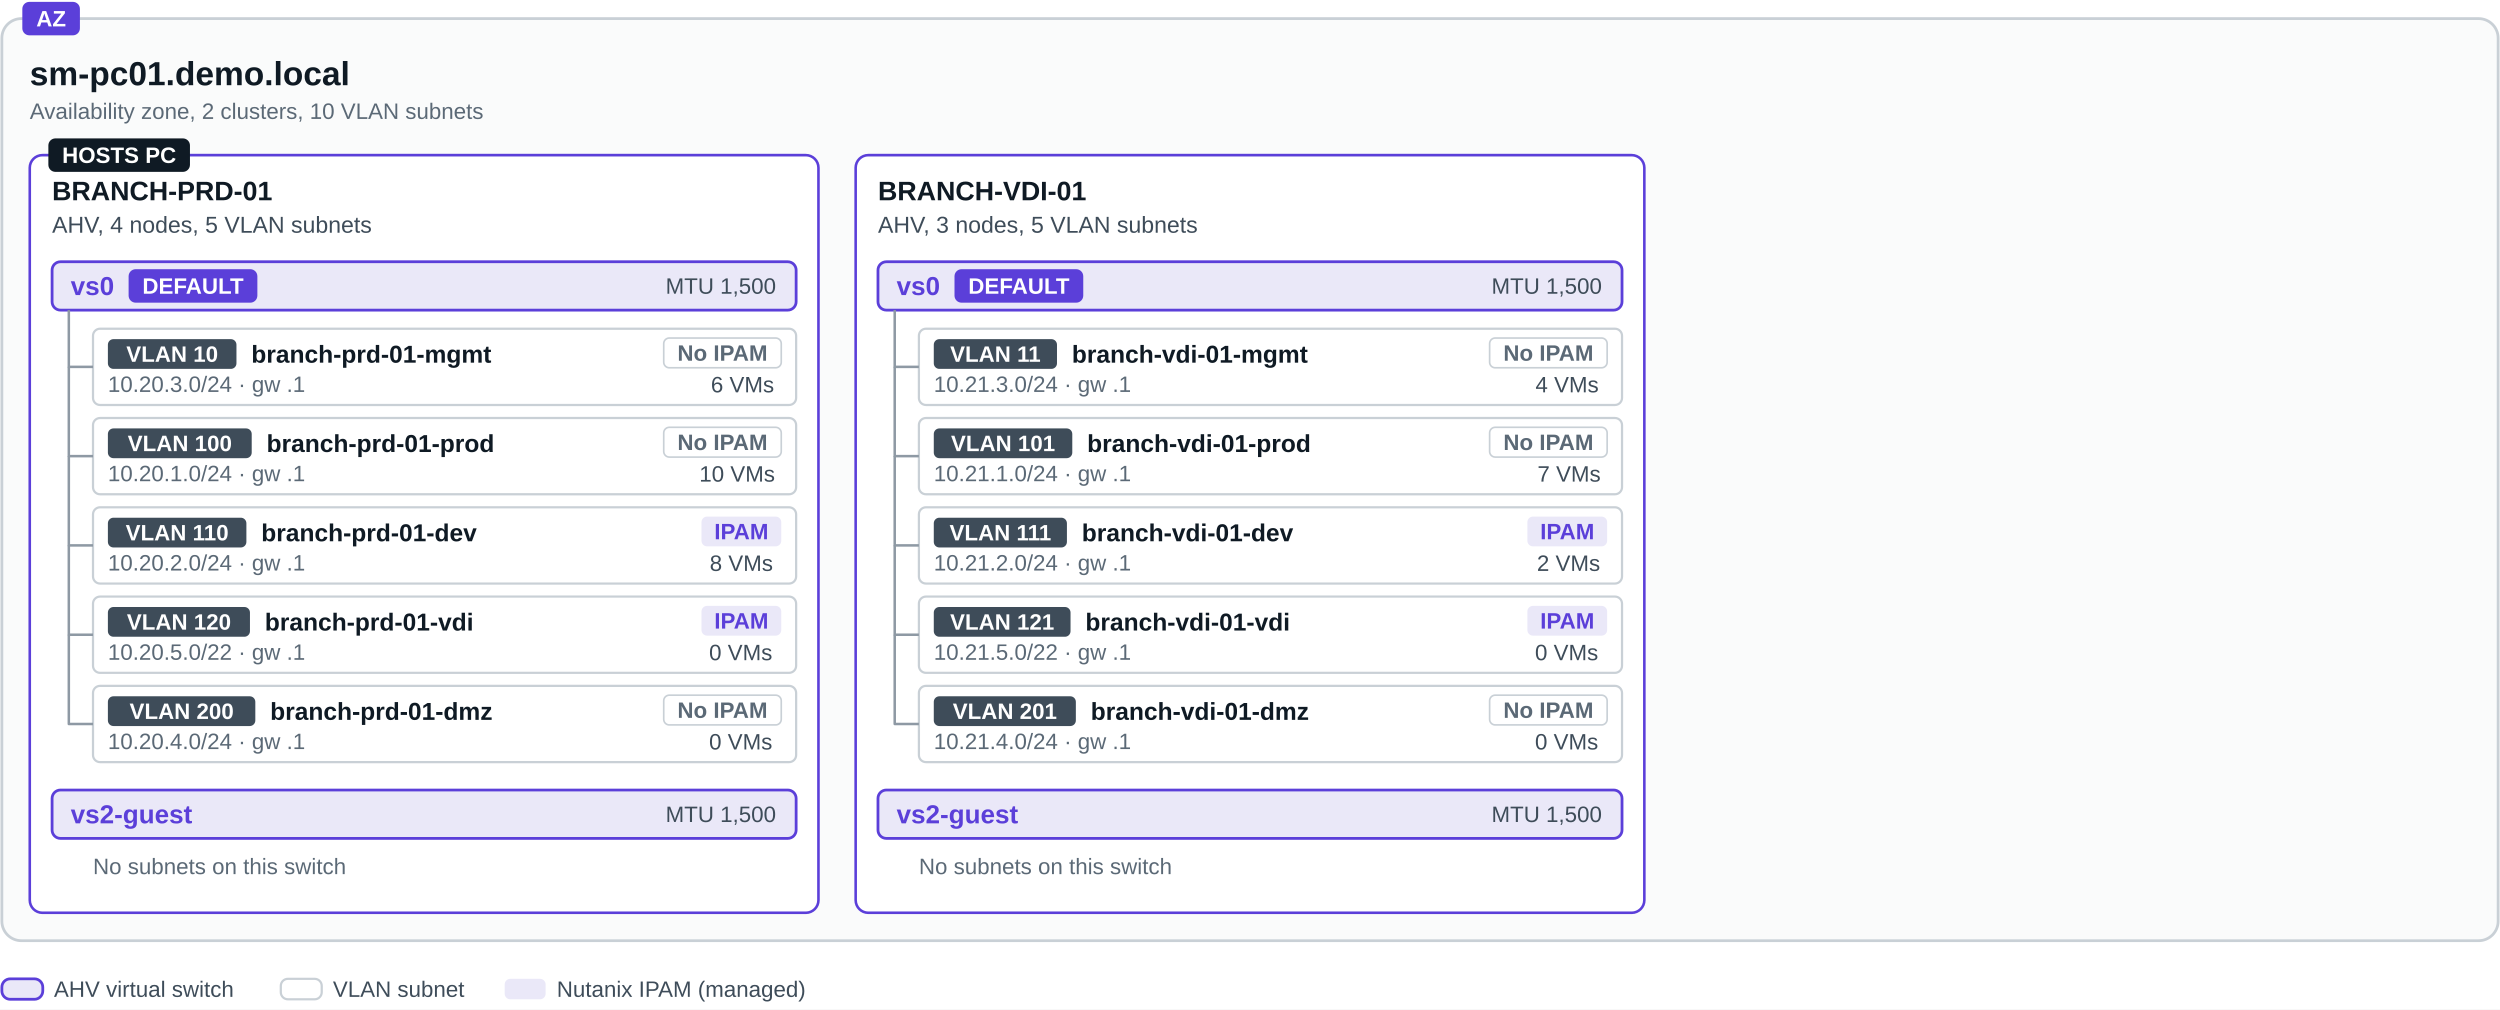
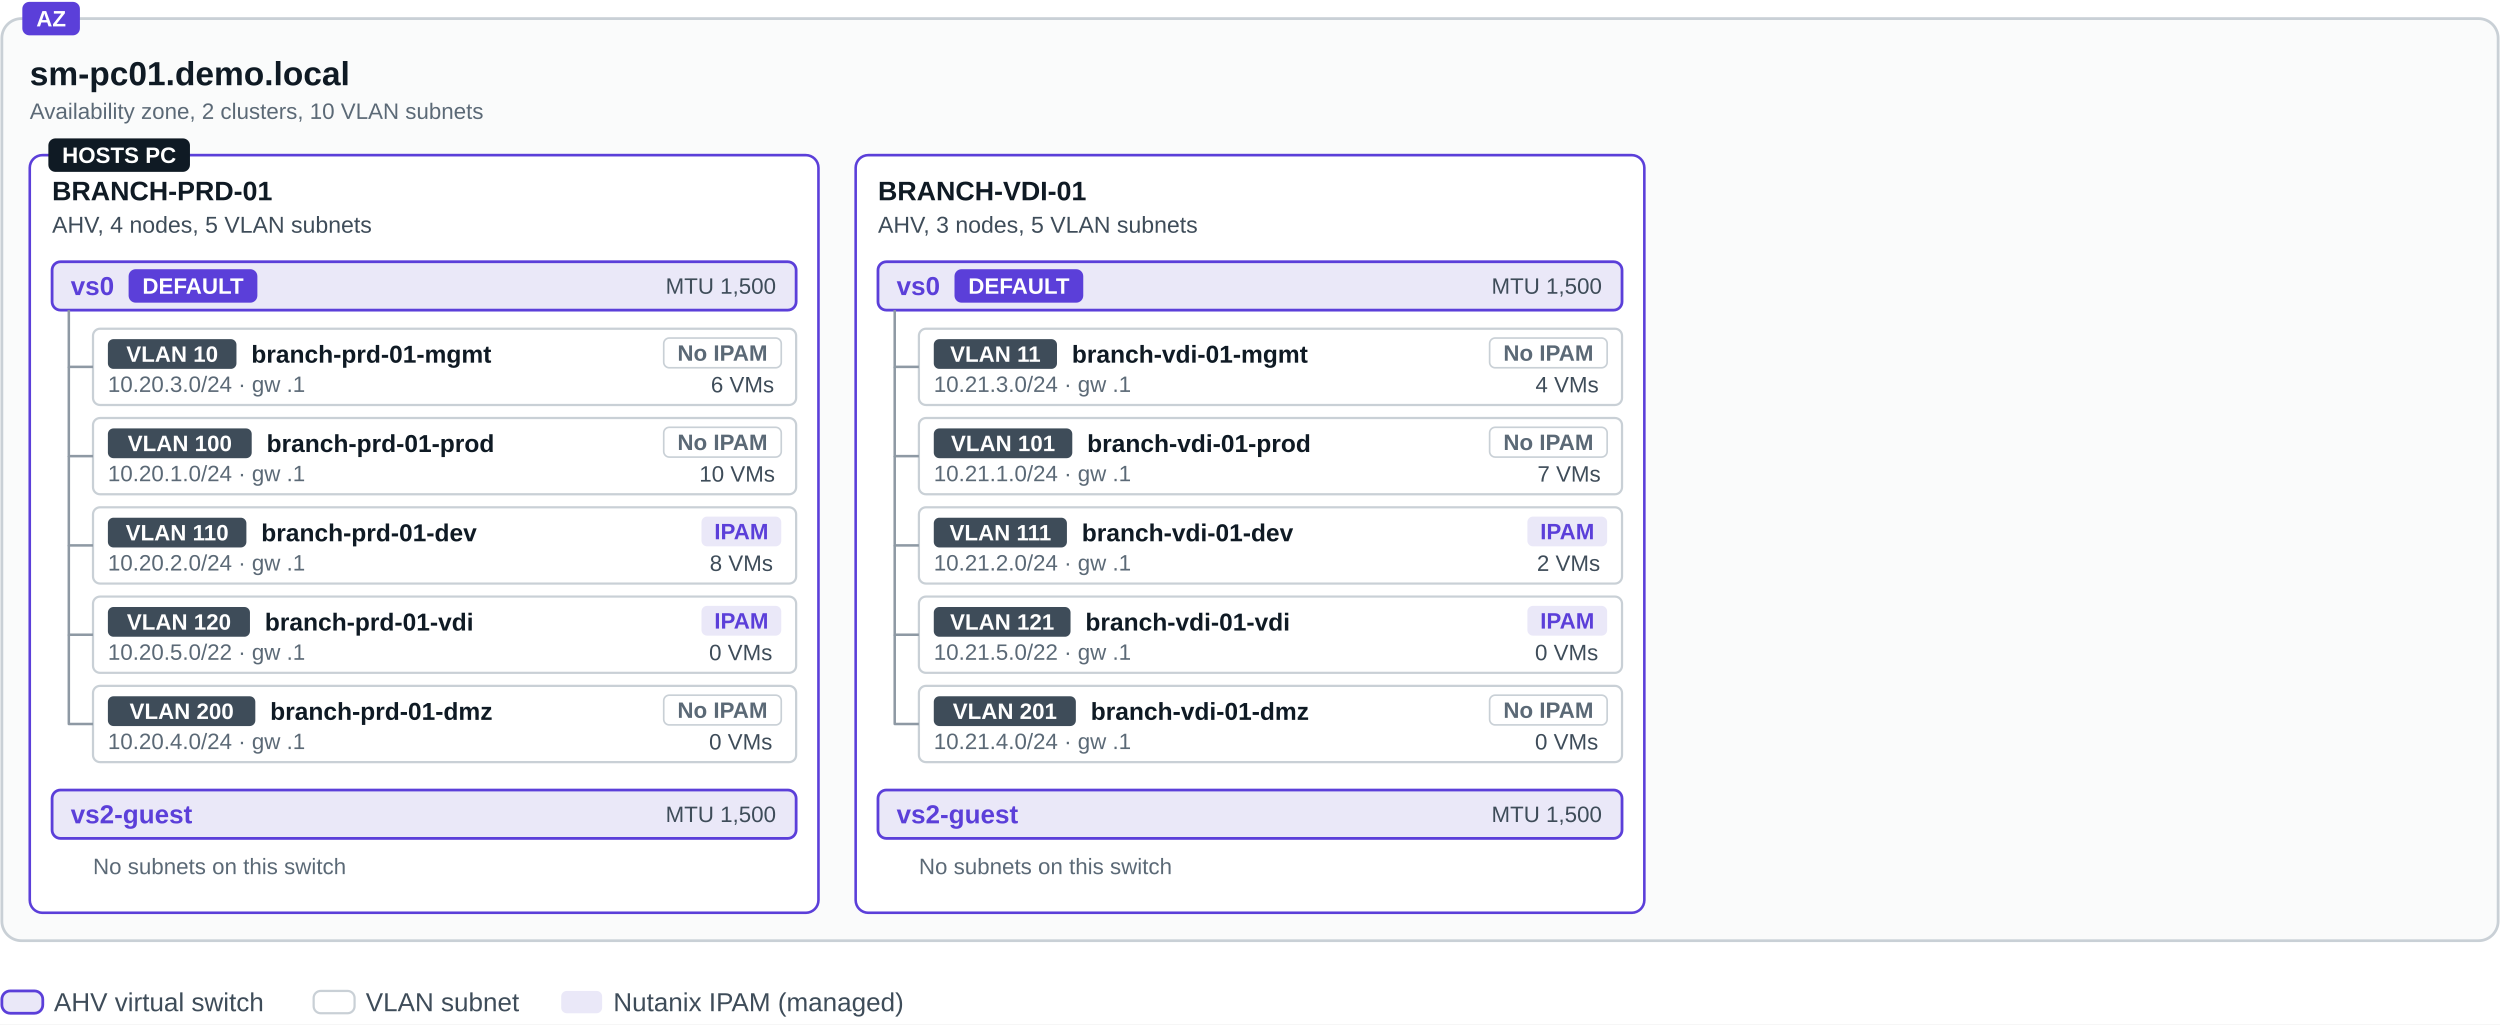
- <svg xmlns="http://www.w3.org/2000/svg" version="1.1" width="672pt" height="271.36pt" viewBox="0 0 672 271.36" font-family="Figtree, Calibri, 'Segoe UI', Arial, sans-serif">
-   <rect width="672" height="271.36" fill="#FFFFFF" />
+ <svg xmlns="http://www.w3.org/2000/svg" version="1.1" width="672pt" height="275.36pt" viewBox="0 0 672 275.36" font-family="Figtree, Calibri, 'Segoe UI', Arial, sans-serif">
+   <rect width="672" height="275.36" fill="#FFFFFF" />
  <g id="site:sm-pc01.demo.local" data-kind="container" data-name="sm-pc01.demo.local" data-prism-central="sm-pc01.demo.local">
    <rect x="0.5" y="5" width="671" height="247.86" fill="#FAFBFB" rx="5.25" stroke="#C9D0D6" stroke-width="0.75" />
    <text x="8" y="22.91" font-size="9" font-weight="600" fill="#0F1A24" textLength="82.06" lengthAdjust="spacingAndGlyphs">sm-pc01.demo.local</text>
    <text x="8" y="31.96" font-size="6" fill="#5B6976" textLength="121.81" lengthAdjust="spacingAndGlyphs">Availability zone, 2 clusters, 10 VLAN subnets</text>
  </g>
  <g id="cluster:0ca0388a-8411-5a32-a54a-f18b3163a417" data-kind="box" data-cluster-uuid="0ca0388a-8411-5a32-a54a-f18b3163a417" data-name="BRANCH-PRD-01" data-prism-central="sm-pc01.demo.local">
    <rect x="8" y="41.7" width="212" height="203.66" fill="#FFFFFF" rx="3.4" stroke="#5B3FD9" stroke-width="0.7" />
    <text x="14" y="53.83" font-size="7.2" font-weight="600" fill="#0F1A24" textLength="57.65" lengthAdjust="spacingAndGlyphs">BRANCH-PRD-01</text>
    <text x="14" y="62.56" font-size="6.2" fill="#3E4C59" textLength="86.56" lengthAdjust="spacingAndGlyphs">AHV, 4 nodes, 5 VLAN subnets</text>
  </g>
  <g id="vs:0ca0388a-8411-5a32-a54a-f18b3163a417:vs0" data-kind="box" data-cluster-uuid="0ca0388a-8411-5a32-a54a-f18b3163a417" data-name="vs0" data-virtual-switch="vs0">
    <rect x="14" y="70.36" width="200" height="13" fill="#EAE8F8" rx="2.25" stroke="#5B3FD9" stroke-width="0.75" />
    <text x="19" y="79.31" font-size="7" font-weight="600" fill="#5B3FD9" textLength="11.57" lengthAdjust="spacingAndGlyphs">vs0</text>
  </g>
  <g id="vs:0ca0388a-8411-5a32-a54a-f18b3163a417:vs0:mtu" data-kind="label">
    <text x="178.91" y="78.96" font-size="6" fill="#3E4C59" textLength="29.09" lengthAdjust="spacingAndGlyphs">MTU 1,500</text>
  </g>
  <g id="subnet:ca66d129-89ce-59ae-8603-0c4c5bf47ed3" data-kind="box" data-cluster="BRANCH-PRD-01" data-name="branch-prd-01-mgmt" data-prefix="10.20.3.0/24" data-prism-central="sm-pc01.demo.local" data-subnet-uuid="ca66d129-89ce-59ae-8603-0c4c5bf47ed3" data-vlan="10">
    <rect x="25" y="88.36" width="189" height="20.5" fill="#FFFFFF" rx="1.9" stroke="#C9D0D6" stroke-width="0.6" />
    <text x="67.56" y="97.49" font-size="6.6" font-weight="600" fill="#0F1A24" textLength="64.13" lengthAdjust="spacingAndGlyphs">branch-prd-01-mgmt</text>
    <text x="29" y="105.35" font-size="6" fill="#5B6976" textLength="51.71" lengthAdjust="spacingAndGlyphs">10.20.3.0/24 · gw .1</text>
  </g>
  <g id="subnet:ca66d129-89ce-59ae-8603-0c4c5bf47ed3:vms" data-kind="label">
    <text x="191.08" y="105.46" font-size="6" fill="#3E4C59" textLength="16.91" lengthAdjust="spacingAndGlyphs">6 VMs</text>
  </g>
  <g id="subnet:70c7545f-0679-5d13-9581-959a54853e92" data-kind="box" data-cluster="BRANCH-PRD-01" data-name="branch-prd-01-prod" data-prefix="10.20.1.0/24" data-prism-central="sm-pc01.demo.local" data-subnet-uuid="70c7545f-0679-5d13-9581-959a54853e92" data-vlan="100">
    <rect x="25" y="112.36" width="189" height="20.5" fill="#FFFFFF" rx="1.9" stroke="#C9D0D6" stroke-width="0.6" />
    <text x="71.66" y="121.49" font-size="6.6" font-weight="600" fill="#0F1A24" textLength="60.27" lengthAdjust="spacingAndGlyphs">branch-prd-01-prod</text>
    <text x="29" y="129.35" font-size="6" fill="#5B6976" textLength="50.93" lengthAdjust="spacingAndGlyphs">10.20.1.0/24 · gw .1</text>
  </g>
  <g id="subnet:70c7545f-0679-5d13-9581-959a54853e92:vms" data-kind="label">
    <text x="187.97" y="129.46" font-size="6" fill="#3E4C59" textLength="19.84" lengthAdjust="spacingAndGlyphs">10 VMs</text>
  </g>
  <g id="subnet:11bec24c-5245-5216-9c2b-ba4a38ac06aa" data-kind="box" data-cluster="BRANCH-PRD-01" data-name="branch-prd-01-dev" data-prefix="10.20.2.0/24" data-prism-central="sm-pc01.demo.local" data-subnet-uuid="11bec24c-5245-5216-9c2b-ba4a38ac06aa" data-vlan="110">
    <rect x="25" y="136.36" width="189" height="20.5" fill="#FFFFFF" rx="1.9" stroke="#C9D0D6" stroke-width="0.6" />
    <text x="70.23" y="145.49" font-size="6.6" font-weight="600" fill="#0F1A24" textLength="57.31" lengthAdjust="spacingAndGlyphs">branch-prd-01-dev</text>
    <text x="29" y="153.35" font-size="6" fill="#5B6976" textLength="51.8" lengthAdjust="spacingAndGlyphs">10.20.2.0/24 · gw .1</text>
  </g>
  <g id="subnet:11bec24c-5245-5216-9c2b-ba4a38ac06aa:vms" data-kind="label">
    <text x="190.77" y="153.46" font-size="6" fill="#3E4C59" textLength="17.2" lengthAdjust="spacingAndGlyphs">8 VMs</text>
  </g>
  <g id="subnet:8b50169b-1b35-58d8-b88d-7011eb38c341" data-kind="box" data-cluster="BRANCH-PRD-01" data-name="branch-prd-01-vdi" data-prefix="10.20.5.0/22" data-prism-central="sm-pc01.demo.local" data-subnet-uuid="8b50169b-1b35-58d8-b88d-7011eb38c341" data-vlan="120">
    <rect x="25" y="160.36" width="189" height="20.5" fill="#FFFFFF" rx="1.9" stroke="#C9D0D6" stroke-width="0.6" />
    <text x="71.19" y="169.49" font-size="6.6" font-weight="600" fill="#0F1A24" textLength="55.33" lengthAdjust="spacingAndGlyphs">branch-prd-01-vdi</text>
    <text x="29" y="177.35" font-size="6" fill="#5B6976" textLength="51.53" lengthAdjust="spacingAndGlyphs">10.20.5.0/22 · gw .1</text>
  </g>
  <g id="subnet:8b50169b-1b35-58d8-b88d-7011eb38c341:vms" data-kind="label">
    <text x="190.6" y="177.46" font-size="6" fill="#3E4C59" textLength="17.36" lengthAdjust="spacingAndGlyphs">0 VMs</text>
  </g>
  <g id="subnet:6843f9f5-006c-5b49-9d0d-589dbad83e12" data-kind="box" data-cluster="BRANCH-PRD-01" data-name="branch-prd-01-dmz" data-prefix="10.20.4.0/24" data-prism-central="sm-pc01.demo.local" data-subnet-uuid="6843f9f5-006c-5b49-9d0d-589dbad83e12" data-vlan="200">
    <rect x="25" y="184.36" width="189" height="20.5" fill="#FFFFFF" rx="1.9" stroke="#C9D0D6" stroke-width="0.6" />
    <text x="72.63" y="193.49" font-size="6.6" font-weight="600" fill="#0F1A24" textLength="58.99" lengthAdjust="spacingAndGlyphs">branch-prd-01-dmz</text>
    <text x="29" y="201.35" font-size="6" fill="#5B6976" textLength="52.18" lengthAdjust="spacingAndGlyphs">10.20.4.0/24 · gw .1</text>
  </g>
  <g id="subnet:6843f9f5-006c-5b49-9d0d-589dbad83e12:vms" data-kind="label">
    <text x="190.6" y="201.46" font-size="6" fill="#3E4C59" textLength="17.36" lengthAdjust="spacingAndGlyphs">0 VMs</text>
  </g>
  <g id="vs:0ca0388a-8411-5a32-a54a-f18b3163a417:vs2-guest" data-kind="box" data-cluster-uuid="0ca0388a-8411-5a32-a54a-f18b3163a417" data-name="vs2-guest" data-virtual-switch="vs2-guest">
    <rect x="14" y="212.36" width="200" height="13" fill="#EAE8F8" rx="2.25" stroke="#5B3FD9" stroke-width="0.75" />
    <text x="19" y="221.31" font-size="7" font-weight="600" fill="#5B3FD9" textLength="31.92" lengthAdjust="spacingAndGlyphs">vs2-guest</text>
  </g>
  <g id="vs:0ca0388a-8411-5a32-a54a-f18b3163a417:vs2-guest:mtu" data-kind="label">
    <text x="178.91" y="220.96" font-size="6" fill="#3E4C59" textLength="29.09" lengthAdjust="spacingAndGlyphs">MTU 1,500</text>
  </g>
  <g id="vs:0ca0388a-8411-5a32-a54a-f18b3163a417:vs2-guest:none" data-kind="label">
    <text x="25" y="234.96" font-size="6" fill="#5B6976" textLength="69.79" lengthAdjust="spacingAndGlyphs">No subnets on this switch</text>
  </g>
  <g id="cluster:8996917a-a180-5d7e-83b7-4e276021ce55" data-kind="box" data-cluster-uuid="8996917a-a180-5d7e-83b7-4e276021ce55" data-name="BRANCH-VDI-01" data-prism-central="sm-pc01.demo.local">
    <rect x="230" y="41.7" width="212" height="203.66" fill="#FFFFFF" rx="3.4" stroke="#5B3FD9" stroke-width="0.7" />
    <text x="236" y="53.83" font-size="7.2" font-weight="600" fill="#0F1A24" textLength="55.94" lengthAdjust="spacingAndGlyphs">BRANCH-VDI-01</text>
    <text x="236" y="62.56" font-size="6.2" fill="#3E4C59" textLength="86.09" lengthAdjust="spacingAndGlyphs">AHV, 3 nodes, 5 VLAN subnets</text>
  </g>
  <g id="vs:8996917a-a180-5d7e-83b7-4e276021ce55:vs0" data-kind="box" data-cluster-uuid="8996917a-a180-5d7e-83b7-4e276021ce55" data-name="vs0" data-virtual-switch="vs0">
    <rect x="236" y="70.36" width="200" height="13" fill="#EAE8F8" rx="2.25" stroke="#5B3FD9" stroke-width="0.75" />
    <text x="241" y="79.31" font-size="7" font-weight="600" fill="#5B3FD9" textLength="11.57" lengthAdjust="spacingAndGlyphs">vs0</text>
  </g>
  <g id="vs:8996917a-a180-5d7e-83b7-4e276021ce55:vs0:mtu" data-kind="label">
    <text x="400.91" y="78.96" font-size="6" fill="#3E4C59" textLength="29.09" lengthAdjust="spacingAndGlyphs">MTU 1,500</text>
  </g>
  <g id="subnet:0a117297-ca6b-5e00-b8dc-3f747e00e4fb" data-kind="box" data-cluster="BRANCH-VDI-01" data-name="branch-vdi-01-mgmt" data-prefix="10.21.3.0/24" data-prism-central="sm-pc01.demo.local" data-subnet-uuid="0a117297-ca6b-5e00-b8dc-3f747e00e4fb" data-vlan="11">
    <rect x="247" y="88.36" width="189" height="20.5" fill="#FFFFFF" rx="1.9" stroke="#C9D0D6" stroke-width="0.6" />
    <text x="288.12" y="97.49" font-size="6.6" font-weight="600" fill="#0F1A24" textLength="63.02" lengthAdjust="spacingAndGlyphs">branch-vdi-01-mgmt</text>
    <text x="251" y="105.35" font-size="6" fill="#5B6976" textLength="50.35" lengthAdjust="spacingAndGlyphs">10.21.3.0/24 · gw .1</text>
  </g>
  <g id="subnet:0a117297-ca6b-5e00-b8dc-3f747e00e4fb:vms" data-kind="label">
    <text x="412.73" y="105.46" font-size="6" fill="#3E4C59" textLength="17.24" lengthAdjust="spacingAndGlyphs">4 VMs</text>
  </g>
  <g id="subnet:ce918cf6-5d04-5353-a204-76cfcc132c83" data-kind="box" data-cluster="BRANCH-VDI-01" data-name="branch-vdi-01-prod" data-prefix="10.21.1.0/24" data-prism-central="sm-pc01.demo.local" data-subnet-uuid="ce918cf6-5d04-5353-a204-76cfcc132c83" data-vlan="101">
    <rect x="247" y="112.36" width="189" height="20.5" fill="#FFFFFF" rx="1.9" stroke="#C9D0D6" stroke-width="0.6" />
    <text x="292.23" y="121.49" font-size="6.6" font-weight="600" fill="#0F1A24" textLength="59.16" lengthAdjust="spacingAndGlyphs">branch-vdi-01-prod</text>
    <text x="251" y="129.35" font-size="6" fill="#5B6976" textLength="49.56" lengthAdjust="spacingAndGlyphs">10.21.1.0/24 · gw .1</text>
  </g>
  <g id="subnet:ce918cf6-5d04-5353-a204-76cfcc132c83:vms" data-kind="label">
    <text x="413.26" y="129.46" font-size="6" fill="#3E4C59" textLength="16.73" lengthAdjust="spacingAndGlyphs">7 VMs</text>
  </g>
  <g id="subnet:fe7fdb40-322a-518b-a86c-d1b1029950c1" data-kind="box" data-cluster="BRANCH-VDI-01" data-name="branch-vdi-01-dev" data-prefix="10.21.2.0/24" data-prism-central="sm-pc01.demo.local" data-subnet-uuid="fe7fdb40-322a-518b-a86c-d1b1029950c1" data-vlan="111">
    <rect x="247" y="136.36" width="189" height="20.5" fill="#FFFFFF" rx="1.9" stroke="#C9D0D6" stroke-width="0.6" />
    <text x="290.79" y="145.49" font-size="6.6" font-weight="600" fill="#0F1A24" textLength="56.21" lengthAdjust="spacingAndGlyphs">branch-vdi-01-dev</text>
    <text x="251" y="153.35" font-size="6" fill="#5B6976" textLength="50.44" lengthAdjust="spacingAndGlyphs">10.21.2.0/24 · gw .1</text>
  </g>
  <g id="subnet:fe7fdb40-322a-518b-a86c-d1b1029950c1:vms" data-kind="label">
    <text x="413.12" y="153.46" font-size="6" fill="#3E4C59" textLength="16.87" lengthAdjust="spacingAndGlyphs">2 VMs</text>
  </g>
  <g id="subnet:3653594f-d553-57ed-9dad-45da863472e8" data-kind="box" data-cluster="BRANCH-VDI-01" data-name="branch-vdi-01-vdi" data-prefix="10.21.5.0/22" data-prism-central="sm-pc01.demo.local" data-subnet-uuid="3653594f-d553-57ed-9dad-45da863472e8" data-vlan="121">
    <rect x="247" y="160.36" width="189" height="20.5" fill="#FFFFFF" rx="1.9" stroke="#C9D0D6" stroke-width="0.6" />
    <text x="291.76" y="169.49" font-size="6.6" font-weight="600" fill="#0F1A24" textLength="54.22" lengthAdjust="spacingAndGlyphs">branch-vdi-01-vdi</text>
    <text x="251" y="177.35" font-size="6" fill="#5B6976" textLength="50.16" lengthAdjust="spacingAndGlyphs">10.21.5.0/22 · gw .1</text>
  </g>
  <g id="subnet:3653594f-d553-57ed-9dad-45da863472e8:vms" data-kind="label">
    <text x="412.6" y="177.46" font-size="6" fill="#3E4C59" textLength="17.36" lengthAdjust="spacingAndGlyphs">0 VMs</text>
  </g>
  <g id="subnet:1997f0ea-e207-530f-8a88-e5cf2bb7f69b" data-kind="box" data-cluster="BRANCH-VDI-01" data-name="branch-vdi-01-dmz" data-prefix="10.21.4.0/24" data-prism-central="sm-pc01.demo.local" data-subnet-uuid="1997f0ea-e207-530f-8a88-e5cf2bb7f69b" data-vlan="201">
    <rect x="247" y="184.36" width="189" height="20.5" fill="#FFFFFF" rx="1.9" stroke="#C9D0D6" stroke-width="0.6" />
    <text x="293.19" y="193.49" font-size="6.6" font-weight="600" fill="#0F1A24" textLength="57.88" lengthAdjust="spacingAndGlyphs">branch-vdi-01-dmz</text>
    <text x="251" y="201.35" font-size="6" fill="#5B6976" textLength="50.81" lengthAdjust="spacingAndGlyphs">10.21.4.0/24 · gw .1</text>
  </g>
  <g id="subnet:1997f0ea-e207-530f-8a88-e5cf2bb7f69b:vms" data-kind="label">
    <text x="412.6" y="201.46" font-size="6" fill="#3E4C59" textLength="17.36" lengthAdjust="spacingAndGlyphs">0 VMs</text>
  </g>
  <g id="vs:8996917a-a180-5d7e-83b7-4e276021ce55:vs2-guest" data-kind="box" data-cluster-uuid="8996917a-a180-5d7e-83b7-4e276021ce55" data-name="vs2-guest" data-virtual-switch="vs2-guest">
    <rect x="236" y="212.36" width="200" height="13" fill="#EAE8F8" rx="2.25" stroke="#5B3FD9" stroke-width="0.75" />
    <text x="241" y="221.31" font-size="7" font-weight="600" fill="#5B3FD9" textLength="31.92" lengthAdjust="spacingAndGlyphs">vs2-guest</text>
  </g>
  <g id="vs:8996917a-a180-5d7e-83b7-4e276021ce55:vs2-guest:mtu" data-kind="label">
    <text x="400.91" y="220.96" font-size="6" fill="#3E4C59" textLength="29.09" lengthAdjust="spacingAndGlyphs">MTU 1,500</text>
  </g>
  <g id="vs:8996917a-a180-5d7e-83b7-4e276021ce55:vs2-guest:none" data-kind="label">
    <text x="247" y="234.96" font-size="6" fill="#5B6976" textLength="69.79" lengthAdjust="spacingAndGlyphs">No subnets on this switch</text>
  </g>
  <g id="legend:0" data-kind="swatch">
-     <rect x="0.5" y="263.11" width="11" height="5.5" fill="#EAE8F8" rx="2.25" stroke="#5B3FD9" stroke-width="0.75" />
+     <rect x="0.5" y="266.36" width="11" height="6" fill="#EAE8F8" rx="2.25" stroke="#5B3FD9" stroke-width="0.75" />
  </g>
  <g id="legend:0:label" data-kind="label">
-     <text x="14.5" y="267.96" font-size="6" fill="#3E4C59" textLength="49.98" lengthAdjust="spacingAndGlyphs">AHV virtual switch</text>
+     <text x="14.5" y="271.81" font-size="7" fill="#3E4C59" textLength="58.31" lengthAdjust="spacingAndGlyphs">AHV virtual switch</text>
  </g>
  <g id="legend:1" data-kind="swatch">
-     <rect x="75.48" y="263.11" width="11" height="5.5" fill="#FFFFFF" rx="1.9" stroke="#C9D0D6" stroke-width="0.6" />
+     <rect x="84.31" y="266.36" width="11" height="6" fill="#FFFFFF" rx="1.9" stroke="#C9D0D6" stroke-width="0.6" />
  </g>
  <g id="legend:1:label" data-kind="label">
-     <text x="89.48" y="267.96" font-size="6" fill="#3E4C59" textLength="36.02" lengthAdjust="spacingAndGlyphs">VLAN subnet</text>
+     <text x="98.31" y="271.81" font-size="7" fill="#3E4C59" textLength="42.02" lengthAdjust="spacingAndGlyphs">VLAN subnet</text>
  </g>
  <g id="legend:2" data-kind="swatch">
-     <rect x="135.66" y="263.11" width="11" height="5.5" fill="#EAE8F8" rx="1.5" />
+     <rect x="150.85" y="266.36" width="11" height="6" fill="#EAE8F8" rx="1.5" />
  </g>
  <g id="legend:2:label" data-kind="label">
-     <text x="149.66" y="267.96" font-size="6" fill="#3E4C59" textLength="67.22" lengthAdjust="spacingAndGlyphs">Nutanix IPAM (managed)</text>
+     <text x="164.85" y="271.81" font-size="7" fill="#3E4C59" textLength="78.43" lengthAdjust="spacingAndGlyphs">Nutanix IPAM (managed)</text>
  </g>
  <g id="vs:0ca0388a-8411-5a32-a54a-f18b3163a417:vs0-&gt;subnet:ca66d129-89ce-59ae-8603-0c4c5bf47ed3" data-kind="edge" data-link="trunk">
    <polyline points="18.5,83.36 18.5,98.61 25,98.61" fill="none" stroke="#8E99A4" stroke-width="0.68" stroke-linejoin="round" />
  </g>
  <g id="vs:0ca0388a-8411-5a32-a54a-f18b3163a417:vs0-&gt;subnet:70c7545f-0679-5d13-9581-959a54853e92" data-kind="edge" data-link="trunk">
    <polyline points="18.5,98.61 18.5,122.61 25,122.61" fill="none" stroke="#8E99A4" stroke-width="0.68" stroke-linejoin="round" />
  </g>
  <g id="vs:0ca0388a-8411-5a32-a54a-f18b3163a417:vs0-&gt;subnet:11bec24c-5245-5216-9c2b-ba4a38ac06aa" data-kind="edge" data-link="trunk">
    <polyline points="18.5,122.61 18.5,146.61 25,146.61" fill="none" stroke="#8E99A4" stroke-width="0.68" stroke-linejoin="round" />
  </g>
  <g id="vs:0ca0388a-8411-5a32-a54a-f18b3163a417:vs0-&gt;subnet:8b50169b-1b35-58d8-b88d-7011eb38c341" data-kind="edge" data-link="trunk">
    <polyline points="18.5,146.61 18.5,170.61 25,170.61" fill="none" stroke="#8E99A4" stroke-width="0.68" stroke-linejoin="round" />
  </g>
  <g id="vs:0ca0388a-8411-5a32-a54a-f18b3163a417:vs0-&gt;subnet:6843f9f5-006c-5b49-9d0d-589dbad83e12" data-kind="edge" data-link="trunk">
    <polyline points="18.5,170.61 18.5,194.61 25,194.61" fill="none" stroke="#8E99A4" stroke-width="0.68" stroke-linejoin="round" />
  </g>
  <g id="vs:8996917a-a180-5d7e-83b7-4e276021ce55:vs0-&gt;subnet:0a117297-ca6b-5e00-b8dc-3f747e00e4fb" data-kind="edge" data-link="trunk">
    <polyline points="240.5,83.36 240.5,98.61 247,98.61" fill="none" stroke="#8E99A4" stroke-width="0.68" stroke-linejoin="round" />
  </g>
  <g id="vs:8996917a-a180-5d7e-83b7-4e276021ce55:vs0-&gt;subnet:ce918cf6-5d04-5353-a204-76cfcc132c83" data-kind="edge" data-link="trunk">
    <polyline points="240.5,98.61 240.5,122.61 247,122.61" fill="none" stroke="#8E99A4" stroke-width="0.68" stroke-linejoin="round" />
  </g>
  <g id="vs:8996917a-a180-5d7e-83b7-4e276021ce55:vs0-&gt;subnet:fe7fdb40-322a-518b-a86c-d1b1029950c1" data-kind="edge" data-link="trunk">
    <polyline points="240.5,122.61 240.5,146.61 247,146.61" fill="none" stroke="#8E99A4" stroke-width="0.68" stroke-linejoin="round" />
  </g>
  <g id="vs:8996917a-a180-5d7e-83b7-4e276021ce55:vs0-&gt;subnet:3653594f-d553-57ed-9dad-45da863472e8" data-kind="edge" data-link="trunk">
    <polyline points="240.5,146.61 240.5,170.61 247,170.61" fill="none" stroke="#8E99A4" stroke-width="0.68" stroke-linejoin="round" />
  </g>
  <g id="vs:8996917a-a180-5d7e-83b7-4e276021ce55:vs0-&gt;subnet:1997f0ea-e207-530f-8a88-e5cf2bb7f69b" data-kind="edge" data-link="trunk">
    <polyline points="240.5,170.61 240.5,194.61 247,194.61" fill="none" stroke="#8E99A4" stroke-width="0.68" stroke-linejoin="round" />
  </g>
  <g id="site:sm-pc01.demo.local:tag" data-kind="tag">
    <rect x="6" y="0.5" width="15.48" height="9" fill="#5B3FD9" rx="1.9" />
    <text x="13.74" y="7.1" text-anchor="middle" font-size="6" font-weight="600" fill="#FFFFFF" textLength="8" lengthAdjust="spacingAndGlyphs">AZ</text>
  </g>
  <g id="cluster:0ca0388a-8411-5a32-a54a-f18b3163a417:role" data-kind="tag">
    <rect x="13" y="37.2" width="38.06" height="9" fill="#0F1A24" rx="1.9" />
    <text x="32.03" y="43.8" text-anchor="middle" font-size="6" font-weight="600" fill="#FFFFFF" textLength="29.3" lengthAdjust="spacingAndGlyphs">HOSTS PC</text>
  </g>
  <g id="vs:0ca0388a-8411-5a32-a54a-f18b3163a417:vs0:default" data-kind="tag">
    <rect x="34.57" y="72.36" width="34.61" height="9" fill="#5B3FD9" rx="1.9" />
    <text x="51.88" y="78.96" text-anchor="middle" font-size="6" font-weight="600" fill="#FFFFFF" textLength="26.05" lengthAdjust="spacingAndGlyphs">DEFAULT</text>
  </g>
  <g id="subnet:ca66d129-89ce-59ae-8603-0c4c5bf47ed3:vlan" data-kind="tag">
    <rect x="29" y="91.16" width="34.56" height="8" fill="#3E4C59" rx="1.5" />
    <text x="46.28" y="97.26" text-anchor="middle" font-size="6" font-weight="600" fill="#FFFFFF" textLength="24.11" lengthAdjust="spacingAndGlyphs">VLAN 10</text>
  </g>
  <g id="subnet:ca66d129-89ce-59ae-8603-0c4c5bf47ed3:ipam" data-kind="pill">
    <rect x="178.41" y="90.86" width="31.59" height="8" fill="#FFFFFF" rx="1.5" stroke="#C9D0D6" stroke-width="0.45" />
    <text x="194.2" y="96.96" text-anchor="middle" font-size="6" font-weight="600" fill="#5B6976" textLength="24.14" lengthAdjust="spacingAndGlyphs">No IPAM</text>
  </g>
  <g id="subnet:70c7545f-0679-5d13-9581-959a54853e92:vlan" data-kind="tag">
    <rect x="29" y="115.16" width="38.66" height="8" fill="#3E4C59" rx="1.5" />
    <text x="48.33" y="121.26" text-anchor="middle" font-size="6" font-weight="600" fill="#FFFFFF" textLength="27.98" lengthAdjust="spacingAndGlyphs">VLAN 100</text>
  </g>
  <g id="subnet:70c7545f-0679-5d13-9581-959a54853e92:ipam" data-kind="pill">
    <rect x="178.41" y="114.86" width="31.59" height="8" fill="#FFFFFF" rx="1.5" stroke="#C9D0D6" stroke-width="0.45" />
    <text x="194.2" y="120.96" text-anchor="middle" font-size="6" font-weight="600" fill="#5B6976" textLength="24.14" lengthAdjust="spacingAndGlyphs">No IPAM</text>
  </g>
  <g id="subnet:11bec24c-5245-5216-9c2b-ba4a38ac06aa:vlan" data-kind="tag">
    <rect x="29" y="139.16" width="37.23" height="8" fill="#3E4C59" rx="1.5" />
    <text x="47.61" y="145.26" text-anchor="middle" font-size="6" font-weight="600" fill="#FFFFFF" textLength="26.63" lengthAdjust="spacingAndGlyphs">VLAN 110</text>
  </g>
  <g id="subnet:11bec24c-5245-5216-9c2b-ba4a38ac06aa:ipam" data-kind="pill">
    <rect x="188.56" y="138.86" width="21.44" height="8" fill="#EAE8F8" rx="1.5" />
    <text x="199.28" y="144.96" text-anchor="middle" font-size="6" font-weight="600" fill="#5B3FD9" textLength="14.57" lengthAdjust="spacingAndGlyphs">IPAM</text>
  </g>
  <g id="subnet:8b50169b-1b35-58d8-b88d-7011eb38c341:vlan" data-kind="tag">
    <rect x="29" y="163.16" width="38.19" height="8" fill="#3E4C59" rx="1.5" />
    <text x="48.1" y="169.26" text-anchor="middle" font-size="6" font-weight="600" fill="#FFFFFF" textLength="27.54" lengthAdjust="spacingAndGlyphs">VLAN 120</text>
  </g>
  <g id="subnet:8b50169b-1b35-58d8-b88d-7011eb38c341:ipam" data-kind="pill">
    <rect x="188.56" y="162.86" width="21.44" height="8" fill="#EAE8F8" rx="1.5" />
    <text x="199.28" y="168.96" text-anchor="middle" font-size="6" font-weight="600" fill="#5B3FD9" textLength="14.57" lengthAdjust="spacingAndGlyphs">IPAM</text>
  </g>
  <g id="subnet:6843f9f5-006c-5b49-9d0d-589dbad83e12:vlan" data-kind="tag">
    <rect x="29" y="187.16" width="39.63" height="8" fill="#3E4C59" rx="1.5" />
    <text x="48.82" y="193.26" text-anchor="middle" font-size="6" font-weight="600" fill="#FFFFFF" textLength="28.9" lengthAdjust="spacingAndGlyphs">VLAN 200</text>
  </g>
  <g id="subnet:6843f9f5-006c-5b49-9d0d-589dbad83e12:ipam" data-kind="pill">
    <rect x="178.41" y="186.86" width="31.59" height="8" fill="#FFFFFF" rx="1.5" stroke="#C9D0D6" stroke-width="0.45" />
    <text x="194.2" y="192.96" text-anchor="middle" font-size="6" font-weight="600" fill="#5B6976" textLength="24.14" lengthAdjust="spacingAndGlyphs">No IPAM</text>
  </g>
  <g id="vs:8996917a-a180-5d7e-83b7-4e276021ce55:vs0:default" data-kind="tag">
    <rect x="256.57" y="72.36" width="34.61" height="9" fill="#5B3FD9" rx="1.9" />
    <text x="273.88" y="78.96" text-anchor="middle" font-size="6" font-weight="600" fill="#FFFFFF" textLength="26.05" lengthAdjust="spacingAndGlyphs">DEFAULT</text>
  </g>
  <g id="subnet:0a117297-ca6b-5e00-b8dc-3f747e00e4fb:vlan" data-kind="tag">
    <rect x="251" y="91.16" width="33.12" height="8" fill="#3E4C59" rx="1.5" />
    <text x="267.56" y="97.26" text-anchor="middle" font-size="6" font-weight="600" fill="#FFFFFF" textLength="22.76" lengthAdjust="spacingAndGlyphs">VLAN 11</text>
  </g>
  <g id="subnet:0a117297-ca6b-5e00-b8dc-3f747e00e4fb:ipam" data-kind="pill">
    <rect x="400.41" y="90.86" width="31.59" height="8" fill="#FFFFFF" rx="1.5" stroke="#C9D0D6" stroke-width="0.45" />
    <text x="416.21" y="96.96" text-anchor="middle" font-size="6" font-weight="600" fill="#5B6976" textLength="24.14" lengthAdjust="spacingAndGlyphs">No IPAM</text>
  </g>
  <g id="subnet:ce918cf6-5d04-5353-a204-76cfcc132c83:vlan" data-kind="tag">
    <rect x="251" y="115.16" width="37.23" height="8" fill="#3E4C59" rx="1.5" />
    <text x="269.62" y="121.26" text-anchor="middle" font-size="6" font-weight="600" fill="#FFFFFF" textLength="26.63" lengthAdjust="spacingAndGlyphs">VLAN 101</text>
  </g>
  <g id="subnet:ce918cf6-5d04-5353-a204-76cfcc132c83:ipam" data-kind="pill">
    <rect x="400.41" y="114.86" width="31.59" height="8" fill="#FFFFFF" rx="1.5" stroke="#C9D0D6" stroke-width="0.45" />
    <text x="416.21" y="120.96" text-anchor="middle" font-size="6" font-weight="600" fill="#5B6976" textLength="24.14" lengthAdjust="spacingAndGlyphs">No IPAM</text>
  </g>
  <g id="subnet:fe7fdb40-322a-518b-a86c-d1b1029950c1:vlan" data-kind="tag">
    <rect x="251" y="139.16" width="35.79" height="8" fill="#3E4C59" rx="1.5" />
    <text x="268.9" y="145.26" text-anchor="middle" font-size="6" font-weight="600" fill="#FFFFFF" textLength="25.27" lengthAdjust="spacingAndGlyphs">VLAN 111</text>
  </g>
  <g id="subnet:fe7fdb40-322a-518b-a86c-d1b1029950c1:ipam" data-kind="pill">
    <rect x="410.56" y="138.86" width="21.44" height="8" fill="#EAE8F8" rx="1.5" />
    <text x="421.28" y="144.96" text-anchor="middle" font-size="6" font-weight="600" fill="#5B3FD9" textLength="14.57" lengthAdjust="spacingAndGlyphs">IPAM</text>
  </g>
  <g id="subnet:3653594f-d553-57ed-9dad-45da863472e8:vlan" data-kind="tag">
    <rect x="251" y="163.16" width="36.76" height="8" fill="#3E4C59" rx="1.5" />
    <text x="269.38" y="169.26" text-anchor="middle" font-size="6" font-weight="600" fill="#FFFFFF" textLength="26.18" lengthAdjust="spacingAndGlyphs">VLAN 121</text>
  </g>
  <g id="subnet:3653594f-d553-57ed-9dad-45da863472e8:ipam" data-kind="pill">
    <rect x="410.56" y="162.86" width="21.44" height="8" fill="#EAE8F8" rx="1.5" />
    <text x="421.28" y="168.96" text-anchor="middle" font-size="6" font-weight="600" fill="#5B3FD9" textLength="14.57" lengthAdjust="spacingAndGlyphs">IPAM</text>
  </g>
  <g id="subnet:1997f0ea-e207-530f-8a88-e5cf2bb7f69b:vlan" data-kind="tag">
    <rect x="251" y="187.16" width="38.19" height="8" fill="#3E4C59" rx="1.5" />
    <text x="270.1" y="193.26" text-anchor="middle" font-size="6" font-weight="600" fill="#FFFFFF" textLength="27.54" lengthAdjust="spacingAndGlyphs">VLAN 201</text>
  </g>
  <g id="subnet:1997f0ea-e207-530f-8a88-e5cf2bb7f69b:ipam" data-kind="pill">
    <rect x="400.41" y="186.86" width="31.59" height="8" fill="#FFFFFF" rx="1.5" stroke="#C9D0D6" stroke-width="0.45" />
    <text x="416.21" y="192.96" text-anchor="middle" font-size="6" font-weight="600" fill="#5B6976" textLength="24.14" lengthAdjust="spacingAndGlyphs">No IPAM</text>
  </g>
</svg>
